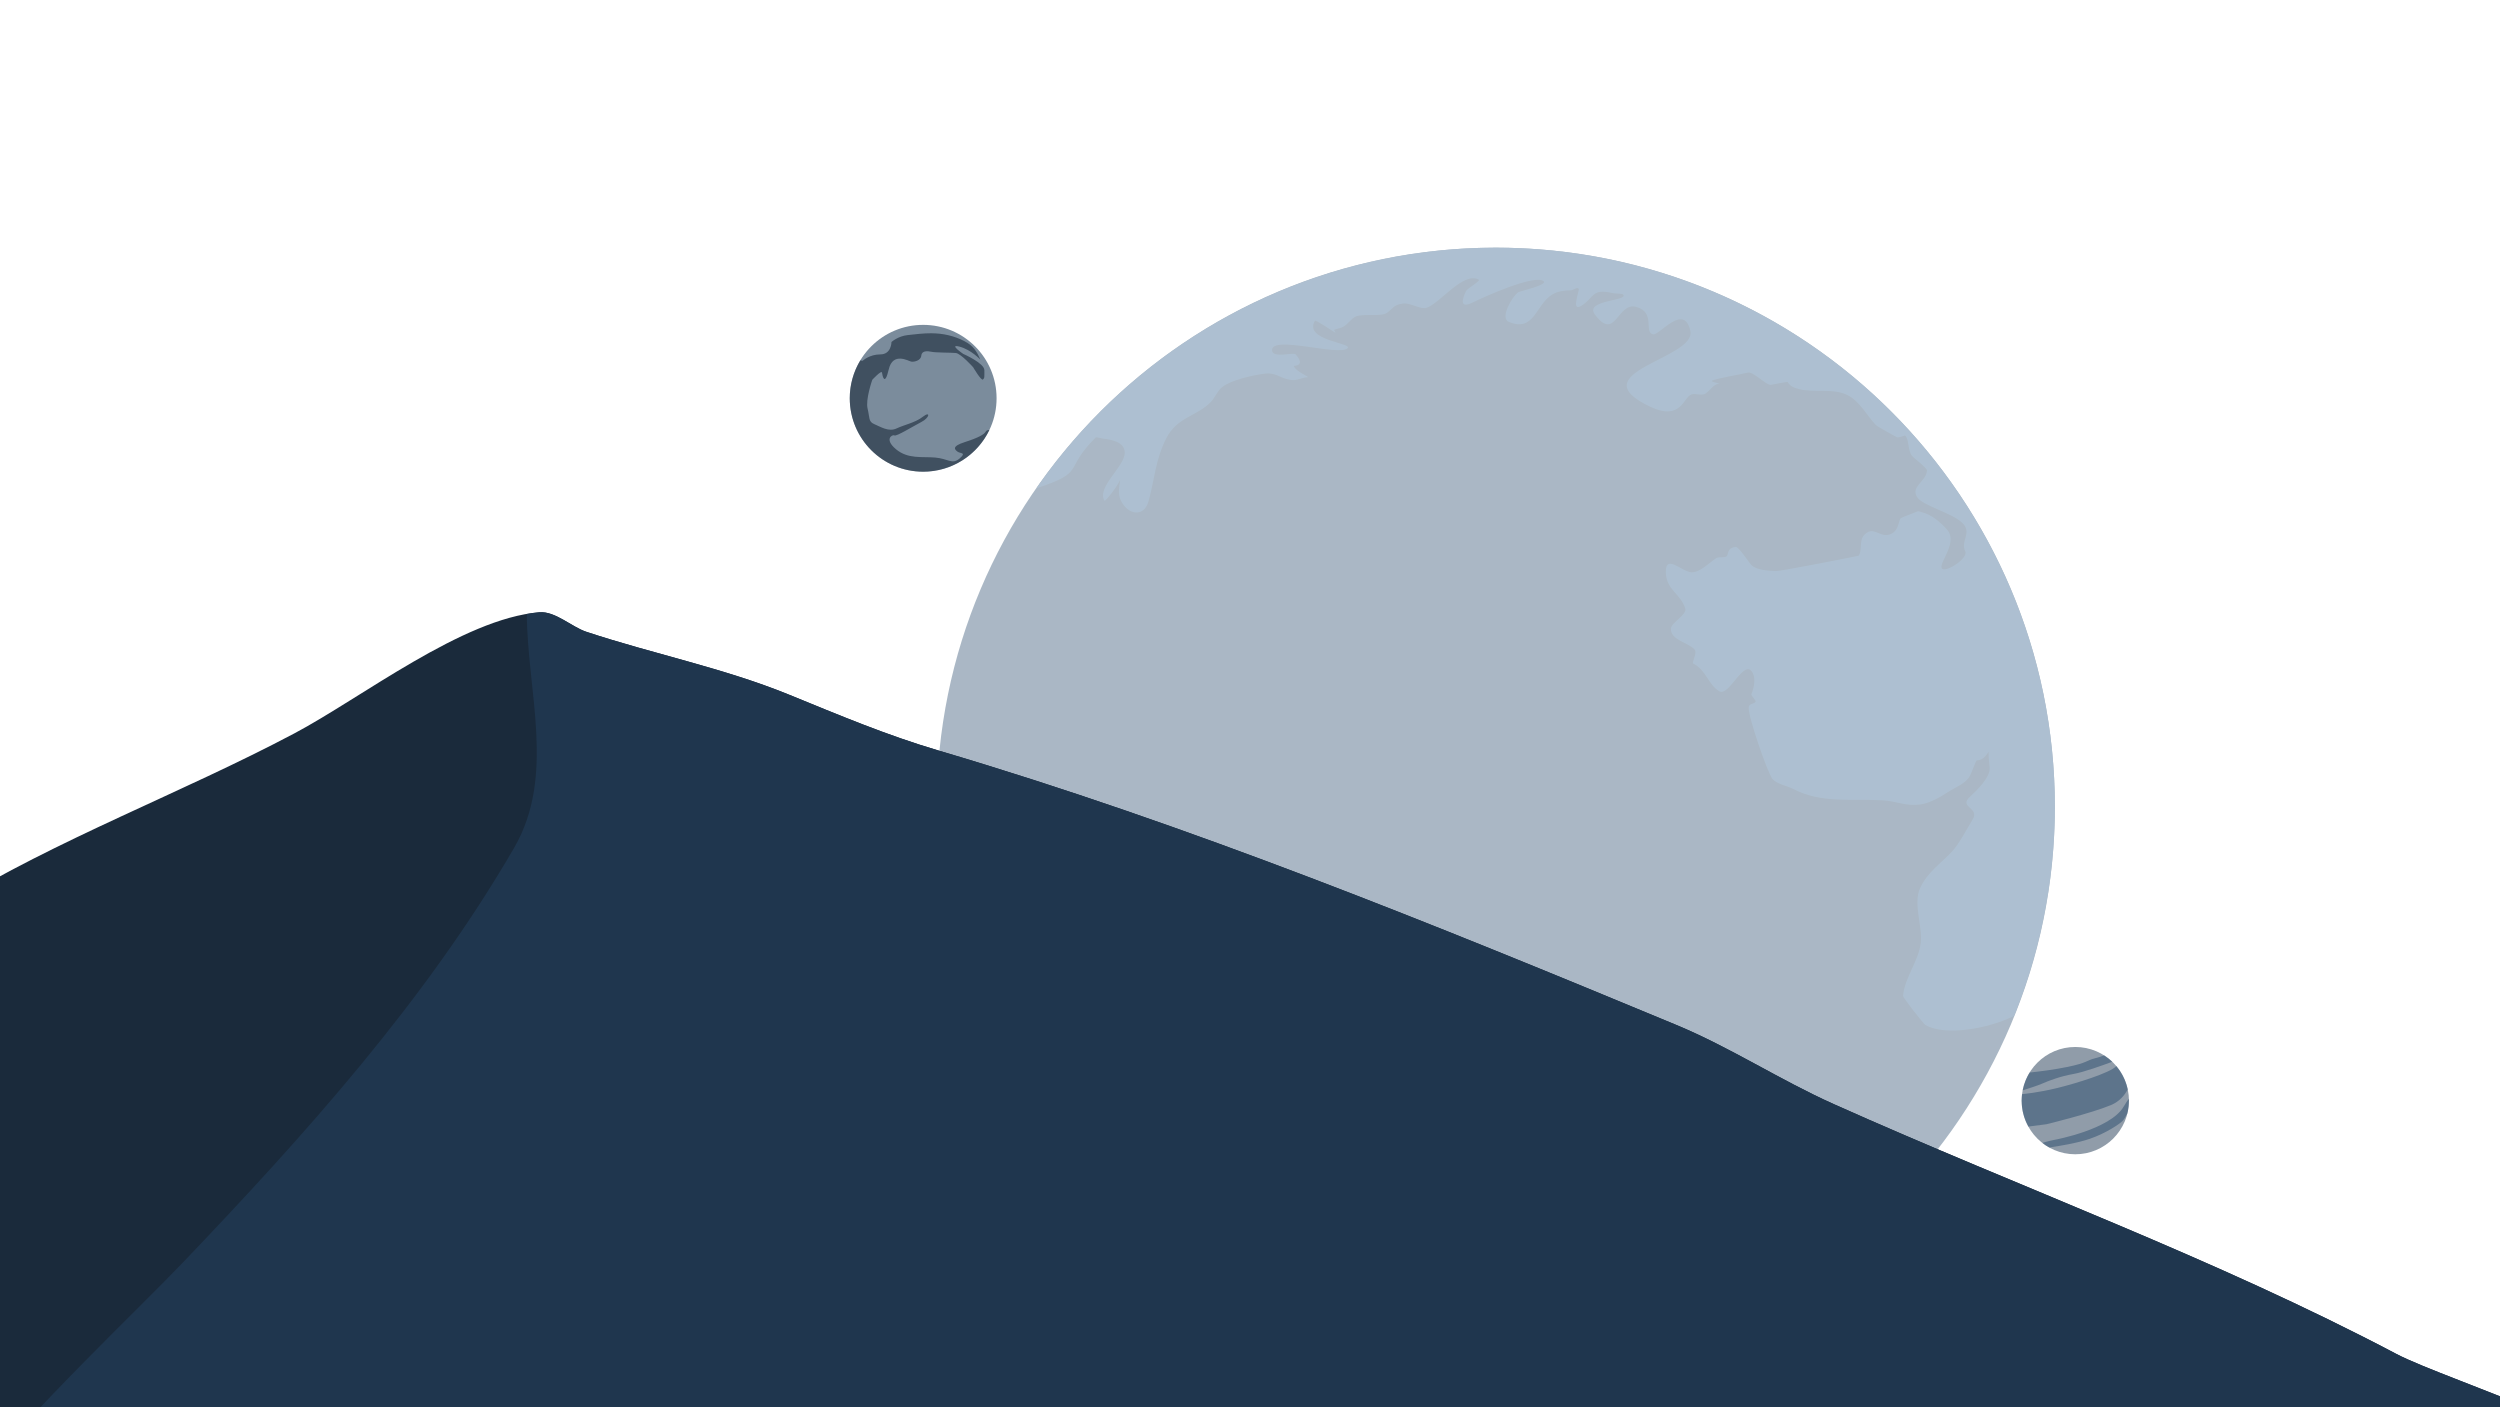
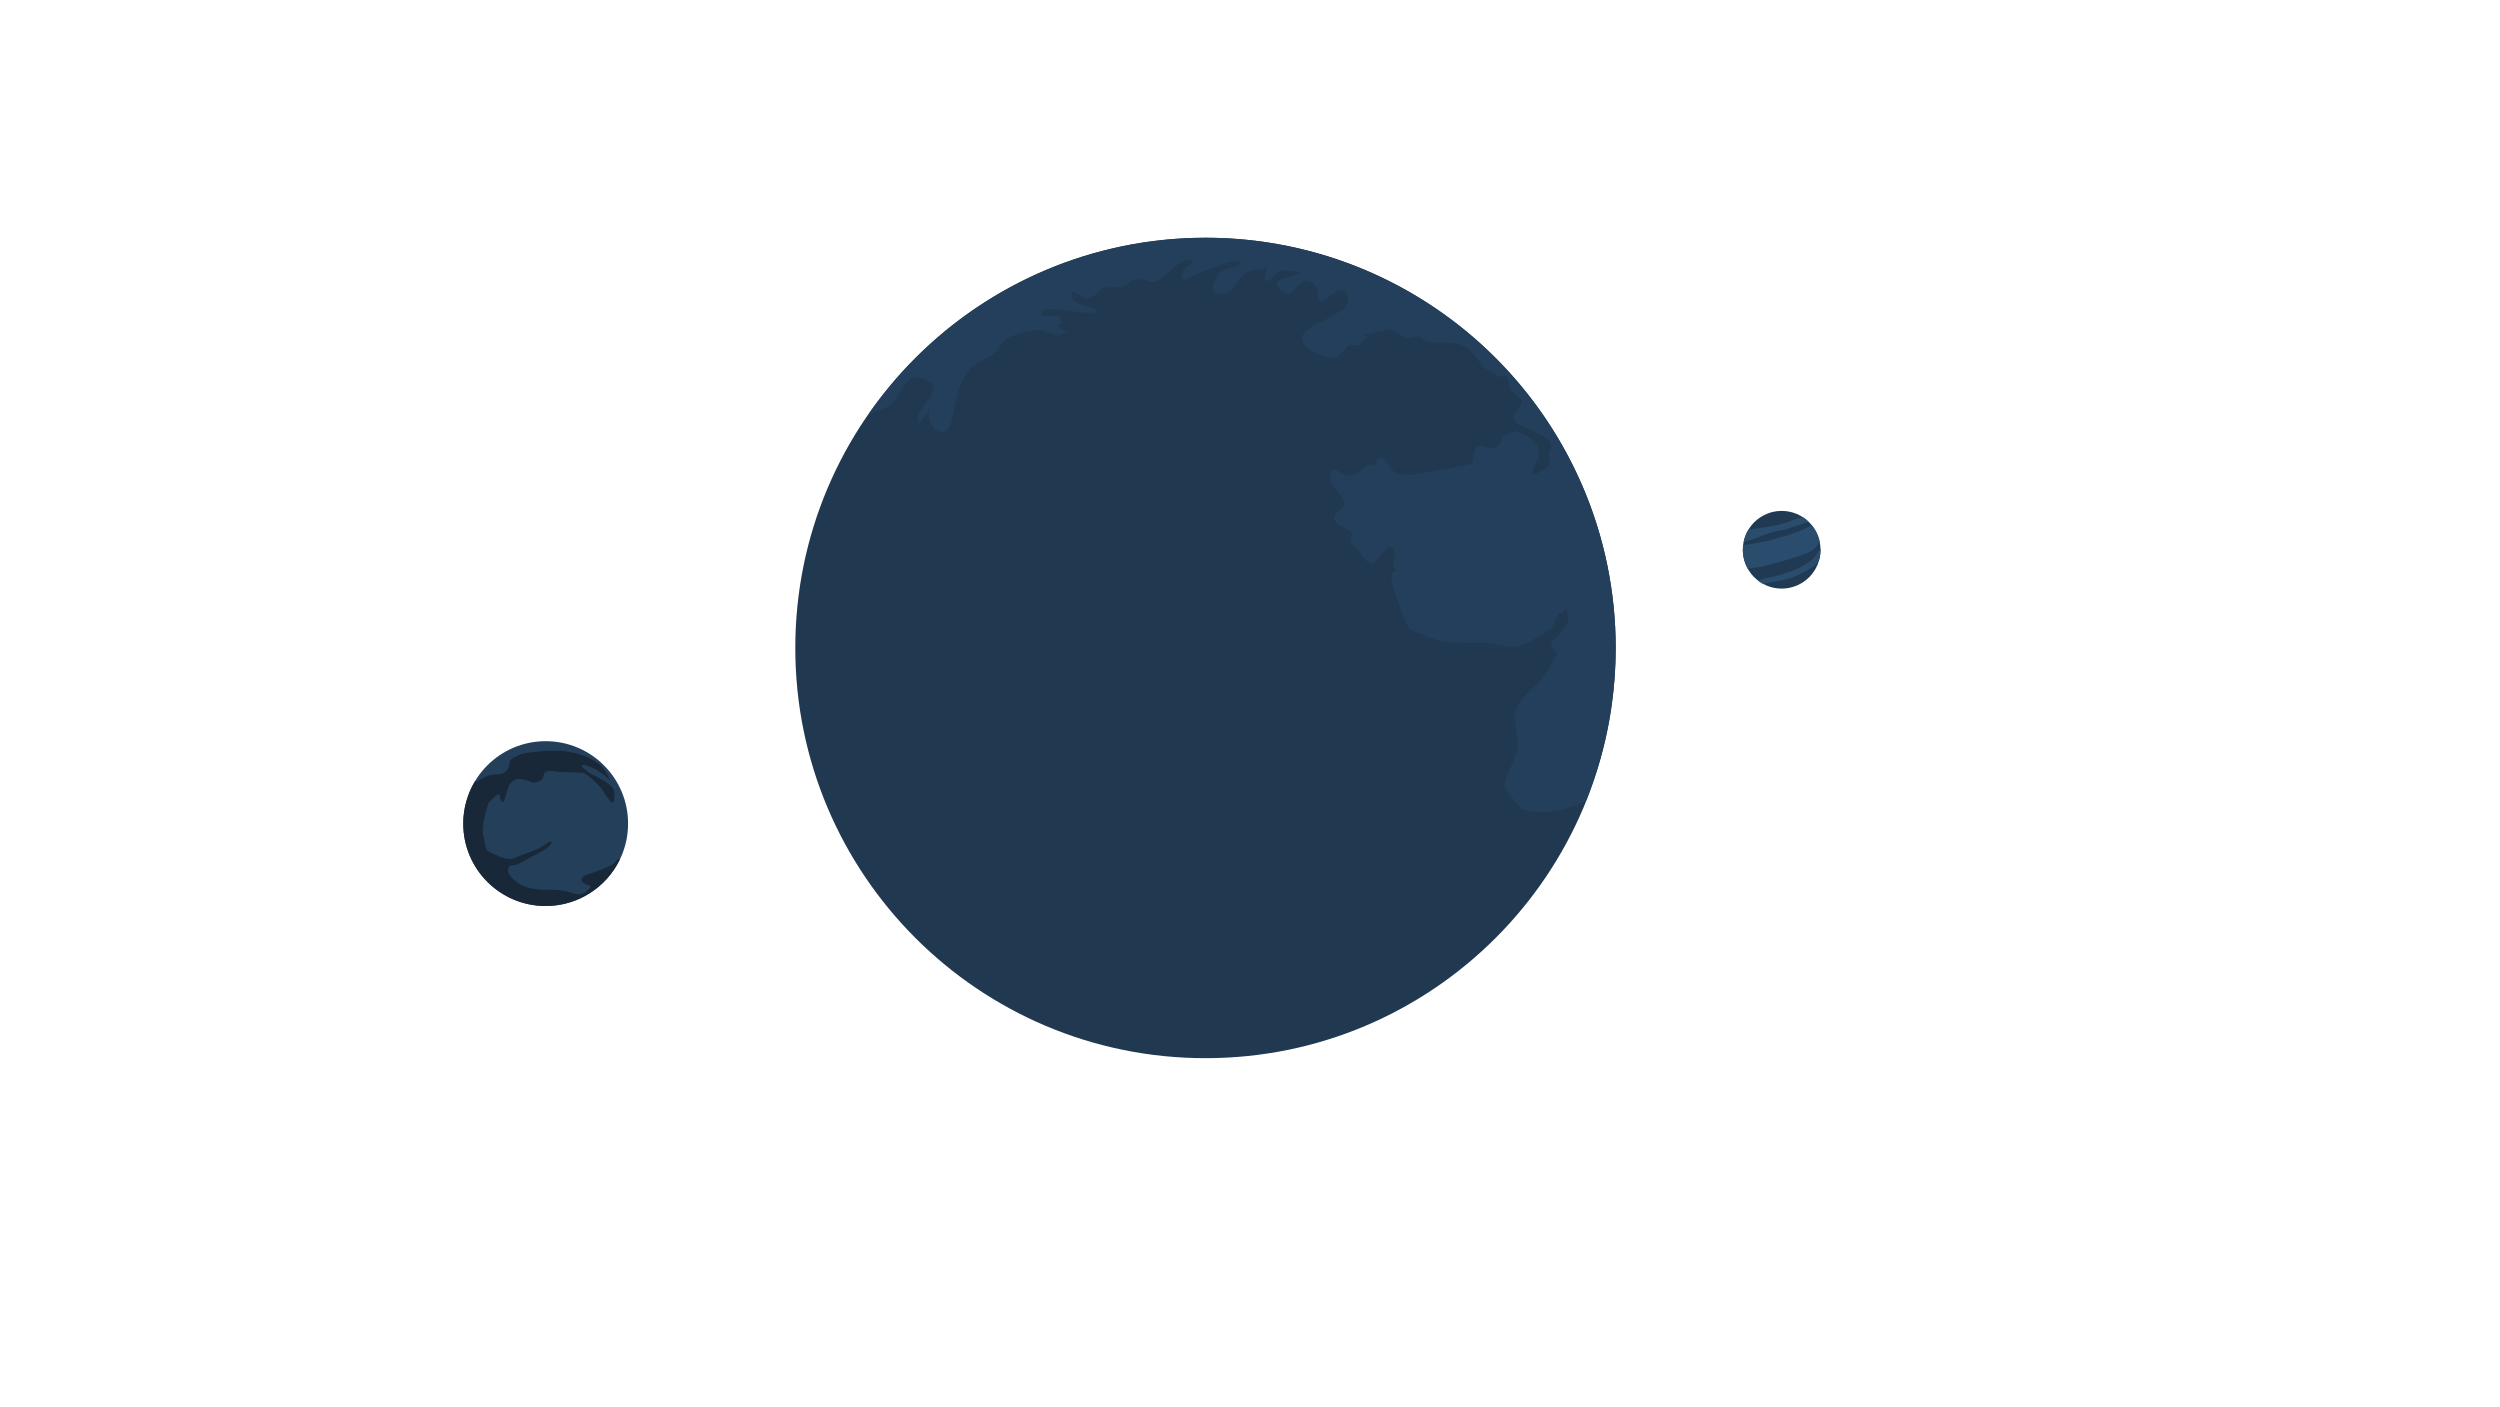
- <svg xmlns="http://www.w3.org/2000/svg" xmlns:xlink="http://www.w3.org/1999/xlink" width="100%" height="100%" viewBox="0 0 508 285.75" version="1.1" id="svg5" xml:space="preserve">
+ <svg xmlns="http://www.w3.org/2000/svg" xmlns:xlink="http://www.w3.org/1999/xlink" width="1920" height="1080" viewBox="0 0 508 285.75" version="1.1" id="svg5" xml:space="preserve">
  <defs id="defs2">
    <linearGradient id="linearGradient487">
      <stop style="stop-color:#1a2c3e;stop-opacity:1;" offset="0" id="stop483" />
      <stop style="stop-color:#0f141a;stop-opacity:1;" offset="1" id="stop485" />
    </linearGradient>
    <linearGradient xlink:href="#linearGradient487" id="linearGradient489" x1="254" y1="21.312" x2="254" y2="244.75" gradientUnits="userSpaceOnUse" />
    <linearGradient xlink:href="#linearGradient487" id="linearGradient2" gradientUnits="userSpaceOnUse" x1="254" y1="21.312" x2="254" y2="244.75" />
  </defs>
  <g id="layer1" style="display:none;fill:url(#linearGradient489);fill-opacity:1">
    <rect style="fill:url(#linearGradient2);fill-opacity:1;stroke-width:2;stroke-linecap:round;stroke-linejoin:round" id="rect416" width="544.472" height="312.099" x="-22.848" y="-13.612" />
  </g>
-   <g id="layer7" transform="translate(-439.7897,170.8163)" style="display:inline;opacity:0.4">
-     <circle style="display:inline;opacity:1;fill:#2a4c6d;fill-opacity:1;stroke:none;stroke-width:7.927;stroke-linecap:round;stroke-linejoin:round;stroke-dasharray:none;stroke-opacity:1" id="path35186" cx="743.73" cy="-6.883" r="113.608" />
-     <path id="circle5740" style="display:inline;opacity:1;fill:#33608c;fill-opacity:1;stroke:none;stroke-width:7.927;stroke-linecap:round;stroke-linejoin:round;stroke-dasharray:none;stroke-opacity:1" d="m 743.73,-120.492 c -37.246,0.013 -72.121,18.281 -93.338,48.893 10.3,-3.394 5.291,-3.627 12.075,-10.36 0.016,-0.055 1.313,0.244 1.436,0.26 1.71,0.218 4.374,0.646 4.437,2.814 0.082,2.838 -5.765,7.024 -4.119,9.827 0.12,0.205 2.572,-2.784 3.197,-4.293 -0.014,0.086 -0.037,0.191 -0.044,0.246 -0.168,1.25 -0.424,2.615 0.102,3.821 1.329,3.046 4.743,3.79 5.708,0.27 1.238,-4.515 1.372,-8.354 3.598,-12.76 2.155,-4.267 6.218,-4.469 9.026,-7.337 0.86,-0.879 1.316,-2.26 2.339,-3.063 1.806,-1.419 6.112,-2.367 8.339,-2.683 2.711,-0.385 3.161,0.892 5.657,1.255 1.218,0.177 2.239,-0.552 3.331,-0.552 0.658,0 -2.454,-1.148 -2.796,-2.316 -0.017,-0.056 2.526,0.122 0.394,-2.326 -0.456,-0.523 -4.805,0.906 -4.805,-0.888 0,-3.029 13.451,1.248 15.318,-0.346 1.291,-1.102 -8.995,-1.544 -6.61,-5.595 0.169,-0.288 3.83,2.269 4.119,2.392 0.188,0.08 -0.233,-0.37 -0.215,-0.574 2e-4,-0.003 1.413,-0.414 1.55,-0.465 1.172,-0.442 1.9,-1.892 2.924,-2.262 1.661,-0.6 5.115,0.125 6.28,-0.725 1.342,-0.979 1.31,-1.609 3.241,-1.883 1.484,-0.21 3.515,1.261 4.792,0.865 2.671,-0.827 7.5,-7.478 10.628,-5.703 0.392,0.222 -2.367,1.807 -2.594,2.283 -0.8,1.68 -1.388,3.693 1.348,2.338 2.28,-1.129 12.825,-5.878 14.441,-4.274 0.73,0.725 -4.834,1.992 -5.149,2.186 -1.203,0.742 -3.853,5.244 -1.97,6.029 5.224,2.176 5.439,-3.462 8.797,-5.53 1.172,-0.722 2.427,-0.843 3.788,-0.877 0.555,-0.014 1.359,-0.771 1.64,-0.293 0.184,0.313 -1.628,4.717 0.458,3.474 2.715,-1.618 2.041,-3.661 6.457,-2.608 0.371,0.088 1.857,0.086 2.034,0.238 1.59,1.357 -7.905,1.096 -5.683,4.092 4.214,5.68 4.553,-2.68 8.467,-1.526 3.953,1.165 1.413,5.172 3.381,5.574 1.252,0.256 6.295,-6.53 7.564,-0.693 1.235,5.68 -22.921,8.439 -8.098,15.422 6.242,2.941 6.644,-1.983 8.34,-2.533 0.851,-0.276 2.086,0.36 2.873,-0.184 0.829,-0.573 1.661,-1.98 2.733,-1.98 0.525,0 -1.92,-0.383 -1.449,-0.617 1.043,-0.518 5.719,-1.242 7.259,-1.645 1.079,-0.283 3.514,2.39 4.652,2.5 0.02,0.002 3.4,-0.684 3.458,-0.584 0.531,0.905 1.282,1.149 2.262,1.417 3.042,0.833 7.099,-0.252 9.993,1.288 2.49,1.325 3.813,4.062 5.631,5.996 0.315,0.335 4.047,2.405 4.322,2.522 0.34,0.145 1.621,-0.396 1.64,-0.379 0.842,0.719 0.554,3.033 1.372,4.102 0.371,0.484 3.124,2.503 3.09,3.051 -0.137,2.213 -3.368,3.209 -2.009,5.379 1.127,1.799 7.168,3.194 9.255,5.304 1.983,2.004 -0.523,3.667 0.533,5.703 0.743,1.433 -4.315,4.661 -4.805,3.409 -0.476,-1.216 3.391,-5.264 1.094,-7.814 -1.411,-1.566 -3.144,-3.054 -5.199,-3.55 -0.198,-0.048 -0.775,-0.248 -0.712,-0.162 0.005,0.005 -3.104,1.178 -3.445,1.385 -0.529,0.322 -0.306,2.384 -1.945,3.181 -2.022,0.984 -3.234,-1.177 -4.792,-0.324 -2.144,1.173 -0.932,3.506 -1.856,4.784 -0.032,0.045 -15.896,3.169 -16.793,3.127 -1.407,-0.065 -3.859,-0.157 -4.971,-1.19 -0.415,-0.386 -2.619,-3.794 -3.204,-3.723 -1.407,0.171 -1.457,0.819 -1.703,1.656 -0.226,0.768 -1.652,0.199 -2.314,0.65 -1.403,0.956 -3.286,2.887 -4.958,2.857 -1.922,-0.034 -5.356,-3.933 -5.237,0.065 0.104,3.513 2.954,4.216 3.941,7.262 0.419,1.293 -2.883,2.887 -2.912,4.146 -0.055,2.352 3.69,2.833 4.844,4.253 0.551,0.679 -0.674,2.619 -0.292,2.814 2.653,1.356 3.009,4.293 5.301,5.639 1.971,1.157 5.102,-6.969 6.776,-3.723 0.656,1.273 0.215,3.074 -0.279,4.34 -0.096,0.247 1.078,1.289 0.839,1.548 -0.443,0.48 -1.335,0.277 -1.386,1.147 -0.11,1.867 3.887,13.391 4.831,14.491 0.913,1.065 3.048,1.416 4.22,2.034 5.707,3.012 12.037,1.934 18.23,2.316 2.795,0.172 4.649,1.231 7.576,0.844 1.807,-0.239 4.121,-1.498 5.632,-2.521 1.466,-0.992 3.592,-1.663 4.474,-3.323 0.363,-0.683 1.216,-3.114 1.373,-3.117 1.166,-0.018 1.956,-0.938 2.409,-1.789 -0.021,1.276 0.195,2.99 0.222,3.249 0.201,1.923 -2.687,4.739 -3.991,5.92 -2.416,2.188 2.074,2.169 0.521,4.654 -1.157,1.851 -2.699,4.909 -4.183,6.493 -2.333,2.491 -4.96,4.15 -6.47,7.403 -1.479,3.186 0.514,7.8 0.127,11.115 -0.445,3.815 -3.283,7.047 -3.598,10.8 -0.031,0.364 4.133,5.678 4.543,5.918 3.932,2.303 12.751,0.803 18.019,-1.855 h 8.2e-4 c 0.001,-0.003 0.002,-0.005 0.003,-0.007 0.28,-0.692 0.547,-1.388 0.813,-2.085 0.752,-1.972 1.45,-3.965 2.091,-5.976 0.194,-0.61 0.384,-1.22 0.568,-1.833 0.642,-2.142 1.221,-4.302 1.735,-6.478 0.119,-0.5 0.238,-1.001 0.35,-1.503 0.515,-2.323 0.958,-4.661 1.327,-7.012 0.059,-0.372 0.121,-0.744 0.176,-1.117 0.369,-2.513 0.653,-5.037 0.853,-7.569 0.017,-0.219 0.04,-0.437 0.056,-0.656 0.203,-2.745 0.305,-5.496 0.308,-8.248 3.5e-4,-0.975 -0.013,-1.95 -0.037,-2.925 v -0.007 c -0.024,-0.891 -0.058,-1.782 -0.103,-2.672 -0.013,-0.258 -0.03,-0.515 -0.044,-0.773 -0.036,-0.646 -0.077,-1.292 -0.125,-1.938 -0.021,-0.284 -0.043,-0.568 -0.066,-0.852 -0.054,-0.667 -0.114,-1.333 -0.18,-1.998 -0.023,-0.23 -0.043,-0.461 -0.067,-0.692 -0.092,-0.882 -0.195,-1.764 -0.308,-2.644 -0.02,-0.156 -0.043,-0.312 -0.064,-0.468 -0.097,-0.73 -0.201,-1.459 -0.312,-2.188 -0.042,-0.276 -0.087,-0.552 -0.131,-0.828 -0.101,-0.626 -0.206,-1.251 -0.317,-1.875 -0.049,-0.273 -0.096,-0.547 -0.147,-0.819 -0.138,-0.743 -0.283,-1.486 -0.435,-2.226 -0.027,-0.133 -0.052,-0.267 -0.08,-0.401 -0.184,-0.874 -0.378,-1.746 -0.582,-2.615 -0.051,-0.218 -0.106,-0.435 -0.158,-0.653 -0.153,-0.636 -0.311,-1.27 -0.475,-1.903 -0.079,-0.306 -0.16,-0.612 -0.242,-0.918 -0.163,-0.609 -0.332,-1.217 -0.506,-1.824 -0.07,-0.243 -0.137,-0.487 -0.208,-0.73 -0.247,-0.846 -0.504,-1.688 -0.771,-2.528 -0.048,-0.152 -0.1,-0.302 -0.149,-0.454 -0.224,-0.692 -0.454,-1.383 -0.691,-2.07 -0.097,-0.281 -0.197,-0.561 -0.296,-0.841 -0.202,-0.573 -0.409,-1.144 -0.62,-1.713 -0.104,-0.281 -0.208,-0.562 -0.315,-0.842 -0.265,-0.696 -0.537,-1.388 -0.815,-2.079 -0.052,-0.13 -0.102,-0.26 -0.155,-0.39 -0.331,-0.811 -0.671,-1.619 -1.021,-2.423 -0.106,-0.244 -0.216,-0.485 -0.324,-0.728 -0.258,-0.583 -0.521,-1.165 -0.789,-1.744 -0.124,-0.269 -0.25,-0.537 -0.377,-0.805 -0.271,-0.572 -0.546,-1.141 -0.826,-1.708 -0.12,-0.243 -0.238,-0.487 -0.36,-0.729 -0.391,-0.779 -0.791,-1.554 -1.2,-2.324 -0.073,-0.137 -0.149,-0.273 -0.223,-0.41 -0.348,-0.648 -0.702,-1.293 -1.062,-1.934 -0.143,-0.254 -0.289,-0.507 -0.433,-0.76 -0.302,-0.528 -0.609,-1.053 -0.919,-1.576 -0.158,-0.266 -0.316,-0.532 -0.476,-0.797 -0.372,-0.615 -0.75,-1.225 -1.133,-1.833 -0.085,-0.135 -0.167,-0.272 -0.253,-0.406 -0.478,-0.75 -0.965,-1.494 -1.461,-2.232 -0.136,-0.202 -0.275,-0.403 -0.412,-0.605 -0.356,-0.525 -0.717,-1.046 -1.082,-1.565 -0.193,-0.274 -0.388,-0.546 -0.583,-0.819 -0.342,-0.476 -0.688,-0.95 -1.038,-1.421 -0.182,-0.245 -0.361,-0.491 -0.545,-0.734 -0.529,-0.703 -1.066,-1.399 -1.611,-2.089 -0.568,-0.716 -1.145,-1.426 -1.73,-2.129 -0.16,-0.192 -0.322,-0.382 -0.483,-0.573 l -0.008,-0.008 c -0.433,-0.515 -0.87,-1.025 -1.312,-1.532 -0.006,-0.008 -0.014,-0.016 -0.02,-0.023 -0.219,-0.25 -0.44,-0.497 -0.661,-0.745 l -8.1e-4,-8.1e-4 c -0.394,-0.443 -0.791,-0.884 -1.191,-1.321 -0.256,-0.279 -0.516,-0.556 -0.775,-0.832 -0.166,-0.178 -0.335,-0.353 -0.502,-0.529 -0.217,-0.231 -0.435,-0.46 -0.654,-0.689 -0.008,-0.008 -0.014,-0.014 -0.022,-0.022 -0.277,-0.287 -0.556,-0.572 -0.837,-0.856 -0.368,-0.373 -0.738,-0.743 -1.111,-1.111 -0.301,-0.297 -0.602,-0.592 -0.906,-0.885 l -0.003,-0.003 c -0.387,-0.373 -0.777,-0.743 -1.17,-1.111 -0.287,-0.269 -0.574,-0.538 -0.864,-0.805 -0.443,-0.406 -0.89,-0.809 -1.34,-1.209 -0.239,-0.213 -0.478,-0.427 -0.719,-0.637 l -0.005,-0.005 c -0.525,-0.458 -1.054,-0.911 -1.587,-1.359 -0.182,-0.153 -0.362,-0.308 -0.544,-0.46 -0.668,-0.556 -1.343,-1.104 -2.024,-1.644 -0.036,-0.029 -0.072,-0.059 -0.108,-0.088 l -0.023,-0.018 c -0.726,-0.573 -1.458,-1.137 -2.197,-1.693 -0.099,-0.075 -0.2,-0.148 -0.299,-0.222 -19.632,-14.666 -43.481,-22.592 -67.987,-22.593 z" />
-   </g>
-   <g id="layer9" transform="matrix(3.397655,0,0,3.397655,-277.9616,563.0799)" style="opacity:1">
-     <path style="fill:#1a2a3b;fill-opacity:1;stroke:none;stroke-width:0.265px;stroke-linecap:butt;stroke-linejoin:miter;stroke-opacity:1" d="m 70.412,-106.037 c 2.895,-1.484 5.5,-3.784 8.347,-5.529 6.529,-4.003 13.894,-6.719 20.646,-10.294 4.028,-2.132 10.062,-6.876 14.665,-7.249 0.944,-0.076 1.929,0.876 2.806,1.167 3.975,1.318 8.214,2.167 12.107,3.754 3.022,1.232 5.819,2.419 8.972,3.352 15.026,4.444 29.625,10.395 44.098,16.403 3.251,1.35 6.207,3.298 9.421,4.737 11.23,5.03 22.748,9.193 33.651,14.942 3.07,1.619 16.004,5.522 17.142,9.031 0.512,1.578 -0.126,3.987 -0.216,5.604 -0.096,1.711 0.309,3.743 -0.12,5.413 -2.51,9.758 -12.361,10.098 -21.047,10.451 -6.859,0.279 -13.611,-1.183 -20.446,-1.509 -9.996,-0.476 -20.066,0.029 -30.043,-0.669 -11.799,-0.825 -23.492,-2.333 -35.327,-2.833 -10.772,-0.455 -21.464,-0.122 -32.224,-1.058 -4.849,-0.422 -12.202,0.187 -16.445,-2.689 -5.418,-3.674 -7.903,-19.133 -9.285,-25.577 -0.986,-4.598 -3.802,-8.356 -5.645,-12.587 -0.685,-1.574 -0.412,-3.397 -1.058,-4.86 z" id="path7402" />
-     <path id="path7408" style="fill:#1f364e;fill-opacity:1;stroke:none;stroke-width:0.265px;stroke-linecap:butt;stroke-linejoin:miter;stroke-opacity:1" d="m 114.069,-129.109 c -0.246,0.02 -0.498,0.059 -0.752,0.102 0.028,4.669 1.734,9.68 -0.756,13.98 -5.297,9.147 -12.553,17.203 -19.812,24.806 -2.843,2.977 -8.851,8.596 -12.986,13.7 1.514,5.763 3.619,11.463 6.636,13.509 4.242,2.877 11.596,2.267 16.444,2.689 10.76,0.936 21.453,0.603 32.224,1.058 11.835,0.5 23.527,2.008 35.327,2.833 9.977,0.697 20.047,0.193 30.043,0.669 6.835,0.325 13.587,1.787 20.446,1.508 8.686,-0.353 18.537,-0.692 21.047,-10.451 0.43,-1.67 0.025,-3.702 0.12,-5.413 0.09,-1.618 0.729,-4.026 0.217,-5.604 -1.138,-3.509 -14.072,-7.412 -17.142,-9.03 -10.903,-5.749 -22.421,-9.912 -33.651,-14.942 -3.214,-1.439 -6.17,-3.388 -9.421,-4.737 -14.473,-6.008 -29.073,-11.96 -44.099,-16.403 -3.153,-0.932 -5.95,-2.119 -8.972,-3.351 -3.893,-1.587 -8.132,-2.436 -12.107,-3.754 -0.877,-0.291 -1.863,-1.244 -2.807,-1.167 z" />
+   <g id="layer7" transform="translate(-439.7897,170.8163)" style="display:inline;opacity:1">
+     <circle style="display:inline;opacity:1;fill:#203850;fill-opacity:1;stroke:none;stroke-width:5.816;stroke-linecap:round;stroke-linejoin:round;stroke-dasharray:none;stroke-opacity:1" id="path35186" cx="684.749" cy="-39.151" r="83.355" />
+     <path id="circle5740" style="display:inline;opacity:1;fill:#243f5b;fill-opacity:1;stroke:none;stroke-width:5.816;stroke-linecap:round;stroke-linejoin:round;stroke-dasharray:none;stroke-opacity:1" d="m 684.749,-122.506 c -27.328,0.009 -52.915,13.413 -68.482,35.873 7.558,-2.49 3.882,-2.661 8.86,-7.601 0.012,-0.04 0.963,0.179 1.054,0.191 1.255,0.16 3.209,0.474 3.255,2.064 0.06,2.082 -4.23,5.154 -3.022,7.21 0.088,0.15 1.887,-2.042 2.346,-3.15 -0.011,0.063 -0.027,0.14 -0.032,0.18 -0.123,0.917 -0.311,1.918 0.075,2.803 0.975,2.235 3.48,2.781 4.188,0.198 0.908,-3.313 1.007,-6.129 2.64,-9.362 1.581,-3.131 4.562,-3.279 6.622,-5.383 0.631,-0.645 0.966,-1.658 1.716,-2.248 1.325,-1.041 4.485,-1.737 6.118,-1.969 1.989,-0.282 2.319,0.655 4.15,0.921 0.893,0.13 1.643,-0.405 2.444,-0.405 0.483,0 -1.8,-0.843 -2.052,-1.699 -0.012,-0.041 1.853,0.089 0.289,-1.707 -0.334,-0.384 -3.526,0.665 -3.526,-0.652 0,-2.222 9.869,0.915 11.239,-0.254 0.947,-0.808 -6.6,-1.133 -4.85,-4.105 0.124,-0.211 2.81,1.664 3.022,1.755 0.138,0.059 -0.171,-0.271 -0.158,-0.421 1.5e-4,-0.002 1.037,-0.304 1.137,-0.341 0.86,-0.324 1.394,-1.388 2.145,-1.66 1.219,-0.44 3.753,0.092 4.608,-0.532 0.984,-0.718 0.961,-1.18 2.378,-1.381 1.089,-0.154 2.579,0.925 3.516,0.635 1.96,-0.607 5.503,-5.487 7.798,-4.185 0.288,0.163 -1.737,1.326 -1.903,1.675 -0.587,1.233 -1.019,2.709 0.989,1.715 1.673,-0.829 9.41,-4.313 10.596,-3.136 0.536,0.532 -3.547,1.461 -3.778,1.604 -0.883,0.545 -2.827,3.848 -1.446,4.423 3.833,1.597 3.991,-2.54 6.454,-4.058 0.86,-0.53 1.781,-0.618 2.779,-0.643 0.407,-0.011 0.997,-0.566 1.203,-0.215 0.135,0.23 -1.195,3.461 0.336,2.549 1.992,-1.187 1.497,-2.686 4.738,-1.913 0.272,0.065 1.362,0.063 1.493,0.174 1.166,0.996 -5.8,0.804 -4.17,3.002 3.092,4.168 3.341,-1.966 6.212,-1.12 2.9,0.855 1.037,3.794 2.481,4.09 0.919,0.188 4.618,-4.791 5.55,-0.509 0.906,4.168 -16.817,6.192 -5.942,11.315 4.58,2.158 4.875,-1.455 6.119,-1.858 0.625,-0.203 1.531,0.264 2.108,-0.135 0.608,-0.421 1.219,-1.453 2.005,-1.453 0.385,0 -1.408,-0.281 -1.063,-0.453 0.765,-0.38 4.196,-0.911 5.326,-1.207 0.791,-0.207 2.578,1.754 3.413,1.834 0.015,0.002 2.495,-0.502 2.537,-0.429 0.39,0.664 0.94,0.843 1.66,1.04 2.232,0.611 5.209,-0.185 7.332,0.945 1.827,0.972 2.797,2.98 4.132,4.399 0.231,0.246 2.97,1.765 3.171,1.85 0.249,0.106 1.189,-0.29 1.203,-0.278 0.618,0.527 0.407,2.225 1.007,3.01 0.272,0.355 2.292,1.836 2.267,2.239 -0.1,1.624 -2.471,2.354 -1.474,3.946 0.827,1.32 5.259,2.344 6.79,3.891 1.455,1.47 -0.384,2.69 0.391,4.185 0.545,1.051 -3.166,3.42 -3.526,2.501 -0.349,-0.892 2.488,-3.863 0.803,-5.733 -1.035,-1.149 -2.307,-2.241 -3.815,-2.605 -0.145,-0.035 -0.568,-0.182 -0.522,-0.119 0.004,0.004 -2.278,0.864 -2.528,1.017 -0.388,0.236 -0.224,1.749 -1.427,2.334 -1.484,0.722 -2.373,-0.864 -3.516,-0.238 -1.573,0.861 -0.684,2.573 -1.362,3.51 -0.024,0.033 -11.663,2.325 -12.321,2.295 -1.032,-0.047 -2.832,-0.115 -3.647,-0.873 -0.305,-0.283 -1.921,-2.784 -2.35,-2.732 -1.033,0.126 -1.069,0.601 -1.25,1.215 -0.166,0.564 -1.212,0.146 -1.698,0.477 -1.029,0.701 -2.411,2.118 -3.638,2.096 -1.41,-0.025 -3.93,-2.886 -3.842,0.047 0.077,2.578 2.167,3.094 2.891,5.328 0.307,0.948 -2.115,2.118 -2.136,3.042 -0.04,1.726 2.708,2.078 3.554,3.121 0.405,0.498 -0.494,1.921 -0.215,2.064 1.946,0.995 2.208,3.15 3.889,4.137 1.446,0.849 3.743,-5.113 4.971,-2.732 0.481,0.934 0.158,2.256 -0.205,3.184 -0.071,0.181 0.791,0.946 0.616,1.136 -0.325,0.352 -0.98,0.203 -1.017,0.842 -0.081,1.37 2.852,9.825 3.544,10.632 0.67,0.781 2.237,1.039 3.096,1.493 4.187,2.21 8.832,1.419 13.375,1.699 2.051,0.127 3.411,0.903 5.559,0.619 1.326,-0.175 3.024,-1.099 4.132,-1.85 1.076,-0.728 2.636,-1.22 3.283,-2.438 0.266,-0.501 0.892,-2.285 1.008,-2.287 0.855,-0.013 1.435,-0.688 1.767,-1.312 -0.015,0.936 0.143,2.194 0.163,2.384 0.147,1.411 -1.971,3.477 -2.928,4.344 -1.772,1.605 1.522,1.591 0.382,3.414 -0.849,1.358 -1.98,3.602 -3.069,4.764 -1.711,1.827 -3.639,3.045 -4.747,5.431 -1.085,2.338 0.377,5.723 0.093,8.155 -0.327,2.799 -2.409,5.17 -2.64,7.924 -0.022,0.267 3.032,4.166 3.333,4.342 2.885,1.689 9.355,0.589 13.221,-1.361 h 6.1e-4 c 7.3e-4,-0.002 10e-4,-0.004 0.002,-0.005 0.205,-0.508 0.401,-1.019 0.596,-1.53 0.552,-1.447 1.064,-2.909 1.534,-4.385 0.143,-0.447 0.282,-0.895 0.417,-1.345 0.471,-1.571 0.896,-3.156 1.273,-4.753 0.087,-0.367 0.175,-0.734 0.257,-1.102 0.378,-1.704 0.703,-3.42 0.973,-5.145 0.043,-0.273 0.089,-0.546 0.129,-0.819 0.271,-1.844 0.479,-3.696 0.626,-5.553 0.013,-0.161 0.029,-0.321 0.041,-0.482 0.149,-2.014 0.224,-4.032 0.226,-6.052 2.6e-4,-0.715 -0.009,-1.431 -0.027,-2.146 v -0.005 c -0.018,-0.654 -0.043,-1.307 -0.076,-1.96 -0.009,-0.189 -0.022,-0.378 -0.032,-0.567 -0.026,-0.474 -0.057,-0.948 -0.091,-1.422 -0.015,-0.209 -0.031,-0.417 -0.048,-0.625 -0.04,-0.489 -0.084,-0.978 -0.132,-1.466 -0.017,-0.169 -0.032,-0.338 -0.049,-0.507 -0.068,-0.647 -0.143,-1.294 -0.226,-1.94 -0.015,-0.115 -0.032,-0.229 -0.047,-0.343 -0.071,-0.536 -0.147,-1.071 -0.229,-1.605 -0.031,-0.203 -0.064,-0.405 -0.096,-0.607 -0.074,-0.459 -0.151,-0.918 -0.233,-1.375 -0.036,-0.2 -0.07,-0.401 -0.108,-0.601 -0.101,-0.545 -0.207,-1.09 -0.319,-1.633 -0.02,-0.098 -0.038,-0.196 -0.059,-0.294 -0.135,-0.641 -0.277,-1.281 -0.427,-1.919 -0.037,-0.16 -0.078,-0.319 -0.116,-0.479 -0.112,-0.466 -0.228,-0.932 -0.349,-1.396 -0.058,-0.225 -0.117,-0.449 -0.177,-0.673 -0.12,-0.447 -0.244,-0.893 -0.371,-1.338 -0.051,-0.178 -0.101,-0.357 -0.153,-0.536 -0.181,-0.62 -0.37,-1.239 -0.566,-1.855 -0.035,-0.111 -0.073,-0.222 -0.109,-0.333 -0.164,-0.508 -0.333,-1.014 -0.507,-1.519 -0.071,-0.206 -0.144,-0.412 -0.217,-0.617 -0.148,-0.42 -0.3,-0.839 -0.455,-1.257 -0.076,-0.206 -0.153,-0.412 -0.231,-0.618 -0.194,-0.51 -0.394,-1.019 -0.598,-1.525 -0.038,-0.095 -0.075,-0.191 -0.114,-0.286 -0.243,-0.595 -0.492,-1.188 -0.749,-1.778 -0.078,-0.179 -0.158,-0.356 -0.237,-0.534 -0.189,-0.428 -0.382,-0.854 -0.579,-1.279 -0.091,-0.197 -0.184,-0.394 -0.277,-0.59 -0.198,-0.419 -0.4,-0.837 -0.606,-1.253 -0.088,-0.178 -0.175,-0.357 -0.264,-0.535 -0.287,-0.572 -0.58,-1.14 -0.88,-1.705 -0.053,-0.101 -0.11,-0.2 -0.164,-0.301 -0.255,-0.475 -0.515,-0.948 -0.779,-1.419 -0.105,-0.186 -0.212,-0.372 -0.318,-0.558 -0.222,-0.387 -0.447,-0.773 -0.674,-1.157 -0.116,-0.195 -0.232,-0.391 -0.349,-0.585 -0.273,-0.451 -0.55,-0.899 -0.831,-1.345 -0.062,-0.099 -0.123,-0.199 -0.186,-0.298 -0.351,-0.55 -0.708,-1.096 -1.072,-1.638 -0.1,-0.149 -0.202,-0.296 -0.302,-0.444 -0.261,-0.385 -0.526,-0.768 -0.794,-1.148 -0.142,-0.201 -0.285,-0.401 -0.428,-0.601 -0.251,-0.349 -0.505,-0.697 -0.762,-1.042 -0.133,-0.18 -0.265,-0.36 -0.4,-0.539 -0.388,-0.516 -0.782,-1.027 -1.182,-1.533 -0.417,-0.526 -0.84,-1.046 -1.269,-1.562 -0.117,-0.141 -0.236,-0.28 -0.355,-0.42 l -0.006,-0.006 c -0.317,-0.378 -0.638,-0.752 -0.962,-1.124 -0.004,-0.006 -0.011,-0.012 -0.015,-0.017 -0.161,-0.183 -0.323,-0.365 -0.485,-0.546 l -5.9e-4,-5.95e-4 c -0.289,-0.325 -0.58,-0.648 -0.874,-0.969 -0.188,-0.205 -0.378,-0.408 -0.569,-0.611 -0.122,-0.13 -0.246,-0.259 -0.369,-0.388 -0.159,-0.169 -0.319,-0.338 -0.48,-0.506 -0.006,-0.006 -0.011,-0.01 -0.016,-0.016 -0.203,-0.211 -0.408,-0.42 -0.614,-0.628 -0.27,-0.274 -0.542,-0.545 -0.815,-0.815 -0.221,-0.218 -0.442,-0.434 -0.665,-0.649 l -0.002,-0.002 c -0.284,-0.274 -0.57,-0.545 -0.858,-0.815 -0.211,-0.198 -0.421,-0.395 -0.634,-0.59 -0.325,-0.298 -0.653,-0.594 -0.983,-0.887 -0.175,-0.156 -0.35,-0.313 -0.527,-0.468 l -0.004,-0.004 c -0.385,-0.336 -0.773,-0.668 -1.164,-0.997 -0.133,-0.112 -0.265,-0.226 -0.399,-0.337 -0.49,-0.408 -0.985,-0.81 -1.485,-1.206 -0.027,-0.021 -0.053,-0.043 -0.079,-0.065 l -0.017,-0.013 c -0.532,-0.421 -1.07,-0.835 -1.612,-1.242 -0.073,-0.055 -0.147,-0.108 -0.219,-0.163 -14.404,-10.761 -31.902,-16.576 -49.882,-16.576 z" />
  </g>
  <g id="layer3" style="display:inline">
    <g id="layer6">
-       <circle style="opacity:0.5;fill:#213a53;fill-opacity:1;stroke:none;stroke-width:7.927;stroke-linecap:round;stroke-linejoin:round;stroke-dasharray:none;stroke-opacity:1" id="path30241" cx="421.7" cy="223.647" r="10.901" />
-       <path id="circle31349" style="opacity:0.5;fill:#2a4c6d;fill-opacity:1;stroke:none;stroke-width:7.927;stroke-linecap:round;stroke-linejoin:round;stroke-dasharray:none;stroke-opacity:1" d="m 427.562,214.456 c -0.644,0.23 -1.292,0.443 -1.802,0.57 -1.909,0.475 -1.5,0.913 -5.616,1.766 -2.906,0.602 -6.085,0.977 -7.722,1.147 a 10.901,10.901 0 0 0 -1.413,3.621 c 1.135,-0.355 3.075,-0.978 3.943,-1.362 1.261,-0.556 3.633,-1.483 6.377,-1.965 2.067,-0.363 6.045,-1.798 7.884,-2.484 a 10.901,10.901 0 0 0 -1.651,-1.294 z m 2.48,2.174 c -1.216,1.37 -8.264,3.543 -12.068,4.469 -3.88,0.944 -6.869,1.206 -6.869,1.206 -0.08,-0.002 -0.151,0.006 -0.218,0.025 a 10.901,10.901 0 0 0 -0.088,1.318 10.901,10.901 0 0 0 1.367,5.273 l 3.711,-0.481 c 0,0 9.019,-2.202 13.057,-3.88 1.744,-0.725 2.793,-1.998 3.422,-3.21 a 10.901,10.901 0 0 0 -2.314,-4.719 z m 2.552,6.632 c -0.242,0.281 -0.587,0.787 -1.068,1.608 -2.725,4.653 -13.979,6.73 -13.979,6.73 0,0 -1.531,0.296 -2.544,0.643 a 10.901,10.901 0 0 0 1.407,0.929 c 1.798,-0.259 5.681,-0.884 8.219,-1.757 3.393,-1.168 6.1,-3.059 6.637,-3.597 0.316,-0.316 0.726,-1.026 1.012,-1.561 a 10.901,10.901 0 0 0 0.323,-2.61 10.901,10.901 0 0 0 -0.008,-0.385 z" />
+       <circle style="opacity:1;fill:#213a53;fill-opacity:1;stroke:none;stroke-width:5.741;stroke-linecap:round;stroke-linejoin:round;stroke-dasharray:none;stroke-opacity:1" id="path30241" cx="362.037" cy="111.71" r="7.895" />
+       <path id="circle31349" style="opacity:1;fill:#2a4c6d;fill-opacity:1;stroke:none;stroke-width:5.741;stroke-linecap:round;stroke-linejoin:round;stroke-dasharray:none;stroke-opacity:1" d="m 366.282,105.053 c -0.466,0.167 -0.935,0.321 -1.305,0.413 -1.382,0.344 -1.086,0.661 -4.067,1.279 -2.105,0.436 -4.407,0.707 -5.593,0.831 a 7.895,7.895 0 0 0 -1.024,2.623 c 0.822,-0.257 2.227,-0.709 2.856,-0.986 0.913,-0.403 2.631,-1.074 4.618,-1.423 1.497,-0.263 4.378,-1.302 5.71,-1.799 a 7.895,7.895 0 0 0 -1.196,-0.937 z m 1.796,1.574 c -0.881,0.992 -5.985,2.566 -8.74,3.236 -2.81,0.684 -4.975,0.873 -4.975,0.873 -0.058,-10e-4 -0.11,0.004 -0.158,0.018 a 7.895,7.895 0 0 0 -0.064,0.955 7.895,7.895 0 0 0 0.99,3.819 l 2.688,-0.348 c 0,0 6.532,-1.595 9.456,-2.81 1.263,-0.525 2.023,-1.447 2.479,-2.325 a 7.895,7.895 0 0 0 -1.676,-3.418 z m 1.848,4.804 c -0.175,0.204 -0.425,0.57 -0.773,1.165 -1.974,3.37 -10.124,4.874 -10.124,4.874 0,0 -1.109,0.214 -1.842,0.466 a 7.895,7.895 0 0 0 1.019,0.673 c 1.302,-0.188 4.114,-0.64 5.952,-1.273 2.457,-0.846 4.418,-2.216 4.807,-2.605 0.229,-0.229 0.526,-0.743 0.733,-1.13 a 7.895,7.895 0 0 0 0.234,-1.891 7.895,7.895 0 0 0 -0.006,-0.279 z" />
    </g>
    <g id="layer5" transform="translate(-36.3776,-13.58783)">
-       <circle style="display:inline;opacity:0.6;fill:#233f5a;fill-opacity:1;stroke-width:3.171;stroke-linecap:round;stroke-linejoin:round" id="circle29802" cx="223.965" cy="94.517" r="14.917" />
-       <path id="path304" style="display:inline;opacity:0.6;fill:#192838;fill-opacity:1;stroke-width:3.171;stroke-linecap:round;stroke-linejoin:round" d="m 225.659,81.307 c -1.681,-0.013 -3.245,0.204 -4.778,0.361 -2.045,0.21 -3.356,1.416 -3.356,1.416 0,0 0,2.517 -2.255,2.517 -2.255,0 -3.618,1.311 -3.618,1.311 l -0.461,-0.083 a 14.917,14.917 0 0 0 -2.143,7.688 14.917,14.917 0 0 0 14.917,14.917 14.917,14.917 0 0 0 13.463,-8.499 c -0.61,0.107 -0.582,0.113 -0.836,0.478 -0.297,0.426 -1.279,1.094 -4.152,2.002 -2.874,0.908 -1.984,1.575 -1.465,1.965 0.519,0.389 1.891,0.111 0.371,1.39 -1.52,1.279 -2.259,0.029 -4.92,-0.207 -2.661,-0.236 -5.532,0.367 -7.997,-1.704 -2.465,-2.071 -0.721,-3.028 -0.302,-2.792 0.419,0.236 3.723,-1.822 5.467,-2.727 1.744,-0.905 1.875,-2.294 0.315,-1.075 -1.56,1.219 -3.762,1.626 -5.362,2.386 -1.599,0.76 -3.277,-0.367 -4.51,-0.878 -1.232,-0.511 -0.905,-1.285 -1.363,-3.146 -0.459,-1.862 0.957,-5.873 0.957,-5.873 0,0 1.888,-2.032 1.966,-1.455 0.079,0.577 0.537,2.963 1.376,-0.655 0.839,-3.618 4.038,-1.678 4.575,-1.573 0.537,0.105 1.953,-0.197 2.032,-1.206 0.079,-1.009 1.193,-0.996 2.045,-0.8 0.852,0.197 3.92,0.157 4.955,0.249 1.036,0.092 3.54,2.897 3.54,2.897 0,0 1.639,2.805 1.993,2.491 0.354,-0.315 0.288,-0.485 0.288,-1.901 0,-1.416 -4.3,-3.304 -4.3,-3.304 0,0 -3.094,-2.097 -0.734,-1.468 2.36,0.629 4.195,2.622 4.195,2.622 0,0 -0.682,-1.993 -2.097,-3.041 -1.416,-1.049 -3.723,-1.94 -6.083,-2.202 -0.59,-0.065 -1.163,-0.095 -1.724,-0.099 z" />
+       <circle style="display:inline;opacity:1;fill:#233f5a;fill-opacity:1;stroke-width:3.56;stroke-linecap:round;stroke-linejoin:round" id="circle29802" cx="147.257" cy="180.942" r="16.745" />
+       <path id="path304" style="display:inline;opacity:1;fill:#192838;fill-opacity:1;stroke-width:3.56;stroke-linecap:round;stroke-linejoin:round" d="m 149.159,166.113 c -1.887,-0.014 -3.642,0.229 -5.364,0.406 -2.296,0.235 -3.767,1.589 -3.767,1.589 0,0 0,2.825 -2.531,2.825 -2.531,0 -4.062,1.472 -4.062,1.472 l -0.518,-0.093 a 16.745,16.745 0 0 0 -2.405,8.63 16.745,16.745 0 0 0 16.745,16.745 16.745,16.745 0 0 0 15.113,-9.54 c -0.684,0.121 -0.654,0.127 -0.938,0.536 -0.333,0.479 -1.435,1.228 -4.661,2.248 -3.226,1.02 -2.227,1.768 -1.644,2.205 0.583,0.437 2.123,0.125 0.417,1.561 -1.706,1.436 -2.536,0.032 -5.523,-0.233 -2.987,-0.265 -6.21,0.412 -8.977,-1.913 -2.767,-2.325 -0.809,-3.399 -0.338,-3.134 0.471,0.265 4.179,-2.045 6.136,-3.061 1.957,-1.015 2.104,-2.575 0.353,-1.207 -1.751,1.369 -4.223,1.825 -6.019,2.678 -1.795,0.854 -3.679,-0.412 -5.062,-0.986 -1.383,-0.574 -1.015,-1.442 -1.53,-3.532 -0.515,-2.09 1.074,-6.593 1.074,-6.593 0,0 2.119,-2.281 2.207,-1.633 0.088,0.647 0.603,3.326 1.545,-0.736 0.942,-4.062 4.532,-1.884 5.136,-1.766 0.603,0.118 2.193,-0.221 2.281,-1.354 0.088,-1.133 1.339,-1.118 2.296,-0.898 0.957,0.221 4.4,0.177 5.563,0.28 1.163,0.103 3.973,3.252 3.973,3.252 0,0 1.839,3.149 2.237,2.796 0.397,-0.353 0.324,-0.544 0.324,-2.134 0,-1.589 -4.827,-3.708 -4.827,-3.708 0,0 -3.473,-2.355 -0.824,-1.648 2.649,0.706 4.709,2.943 4.709,2.943 0,0 -0.765,-2.237 -2.355,-3.414 -1.589,-1.177 -4.179,-2.178 -6.828,-2.472 -0.662,-0.073 -1.306,-0.107 -1.935,-0.111 z" />
    </g>
  </g>
</svg>
